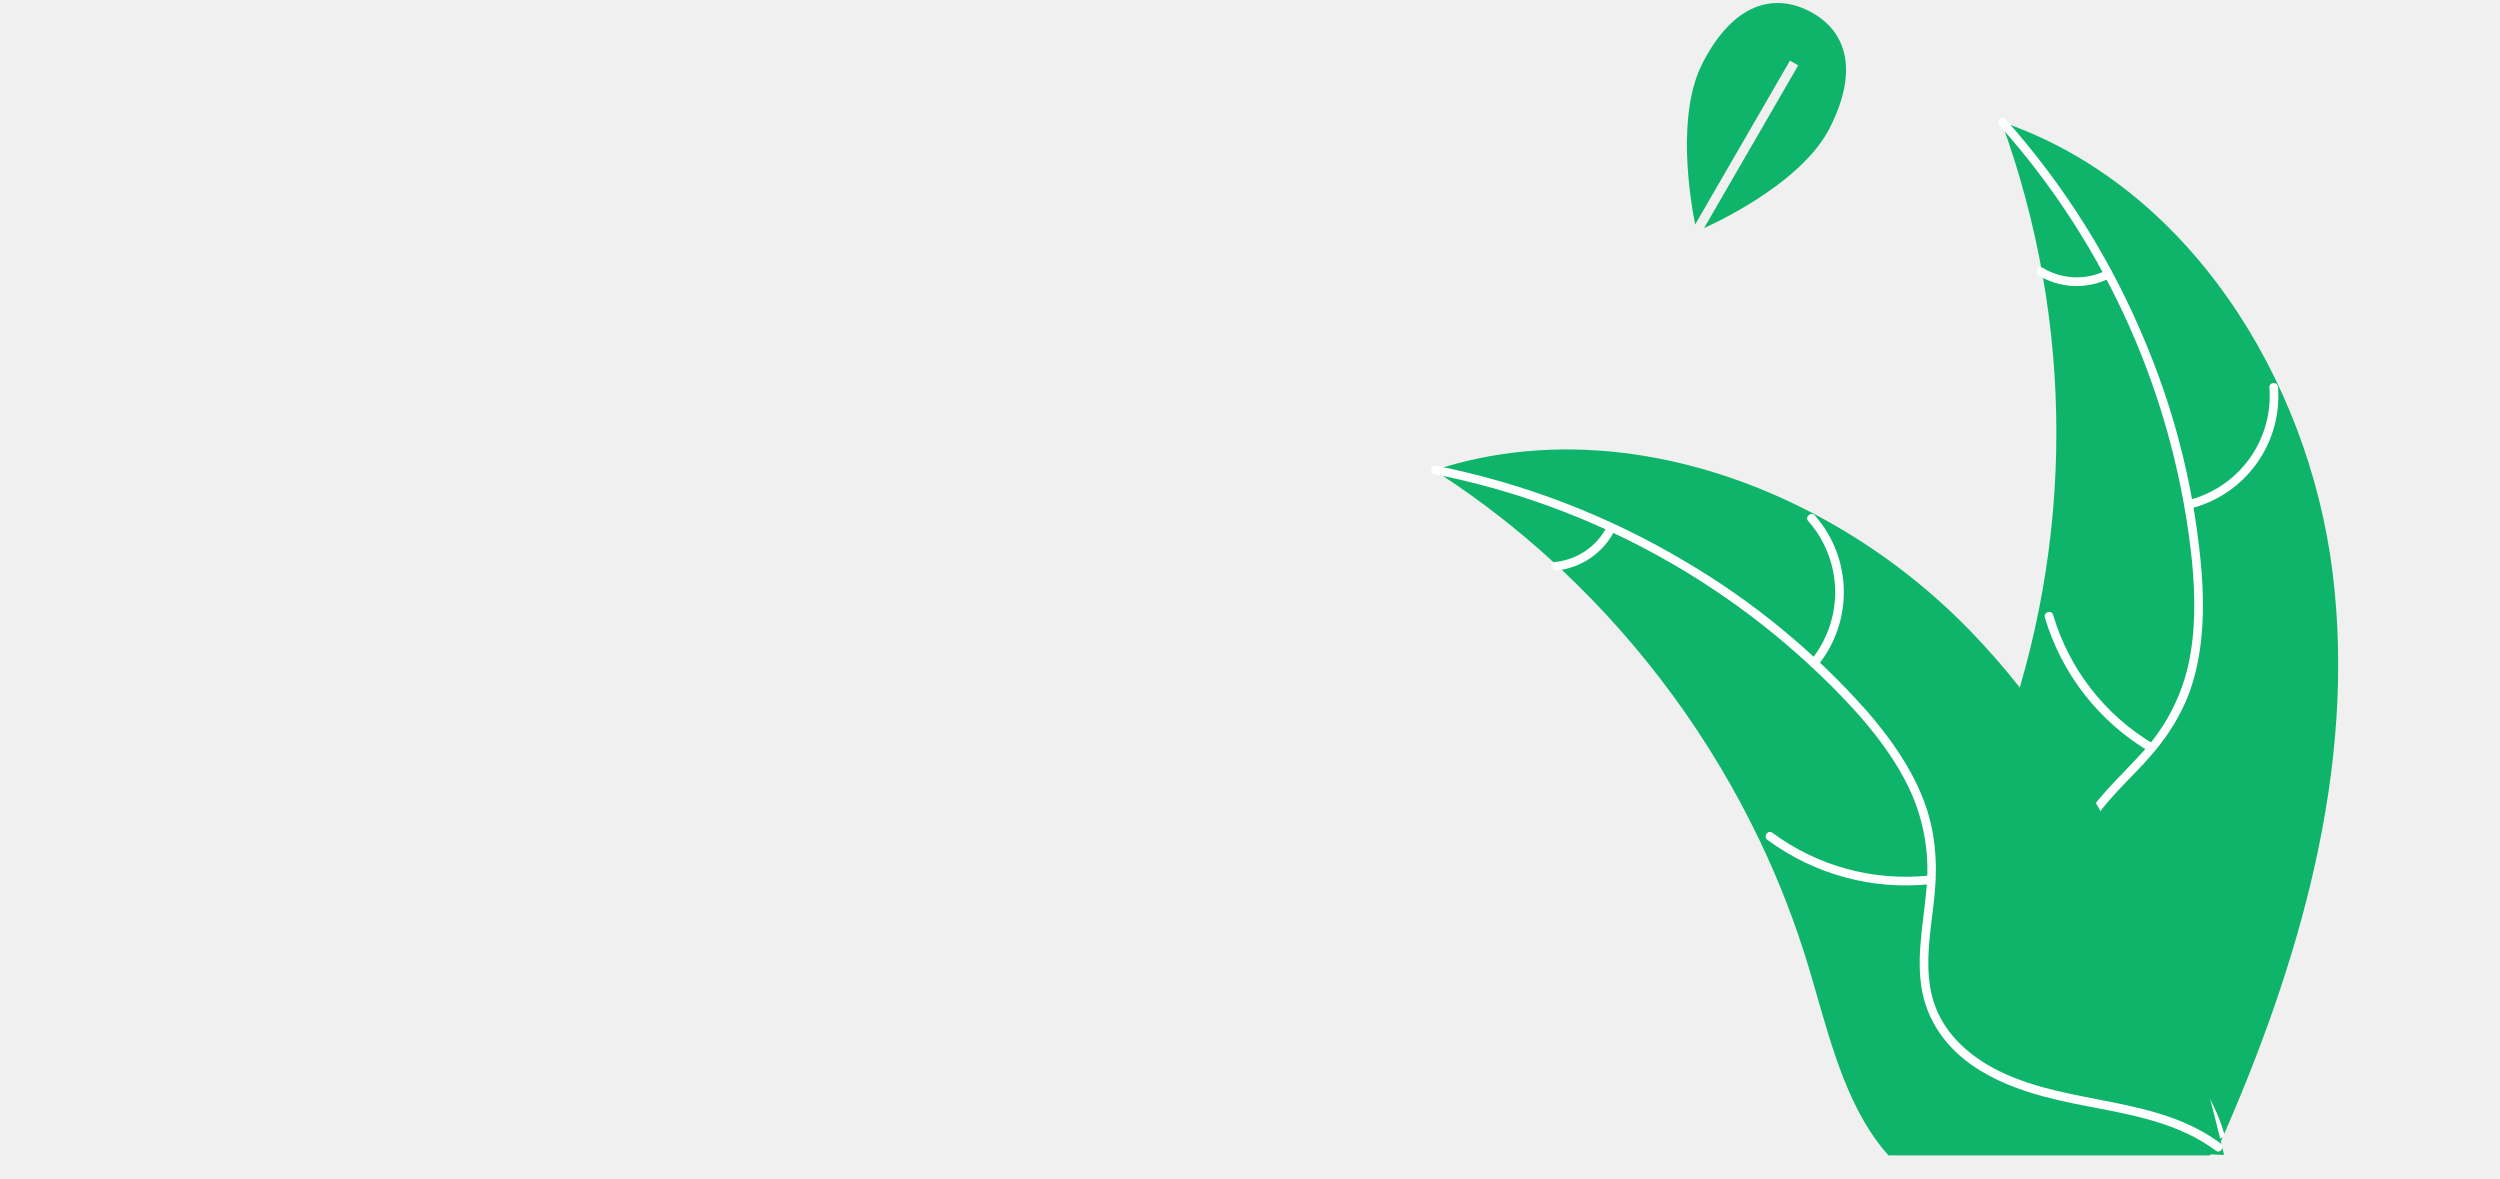
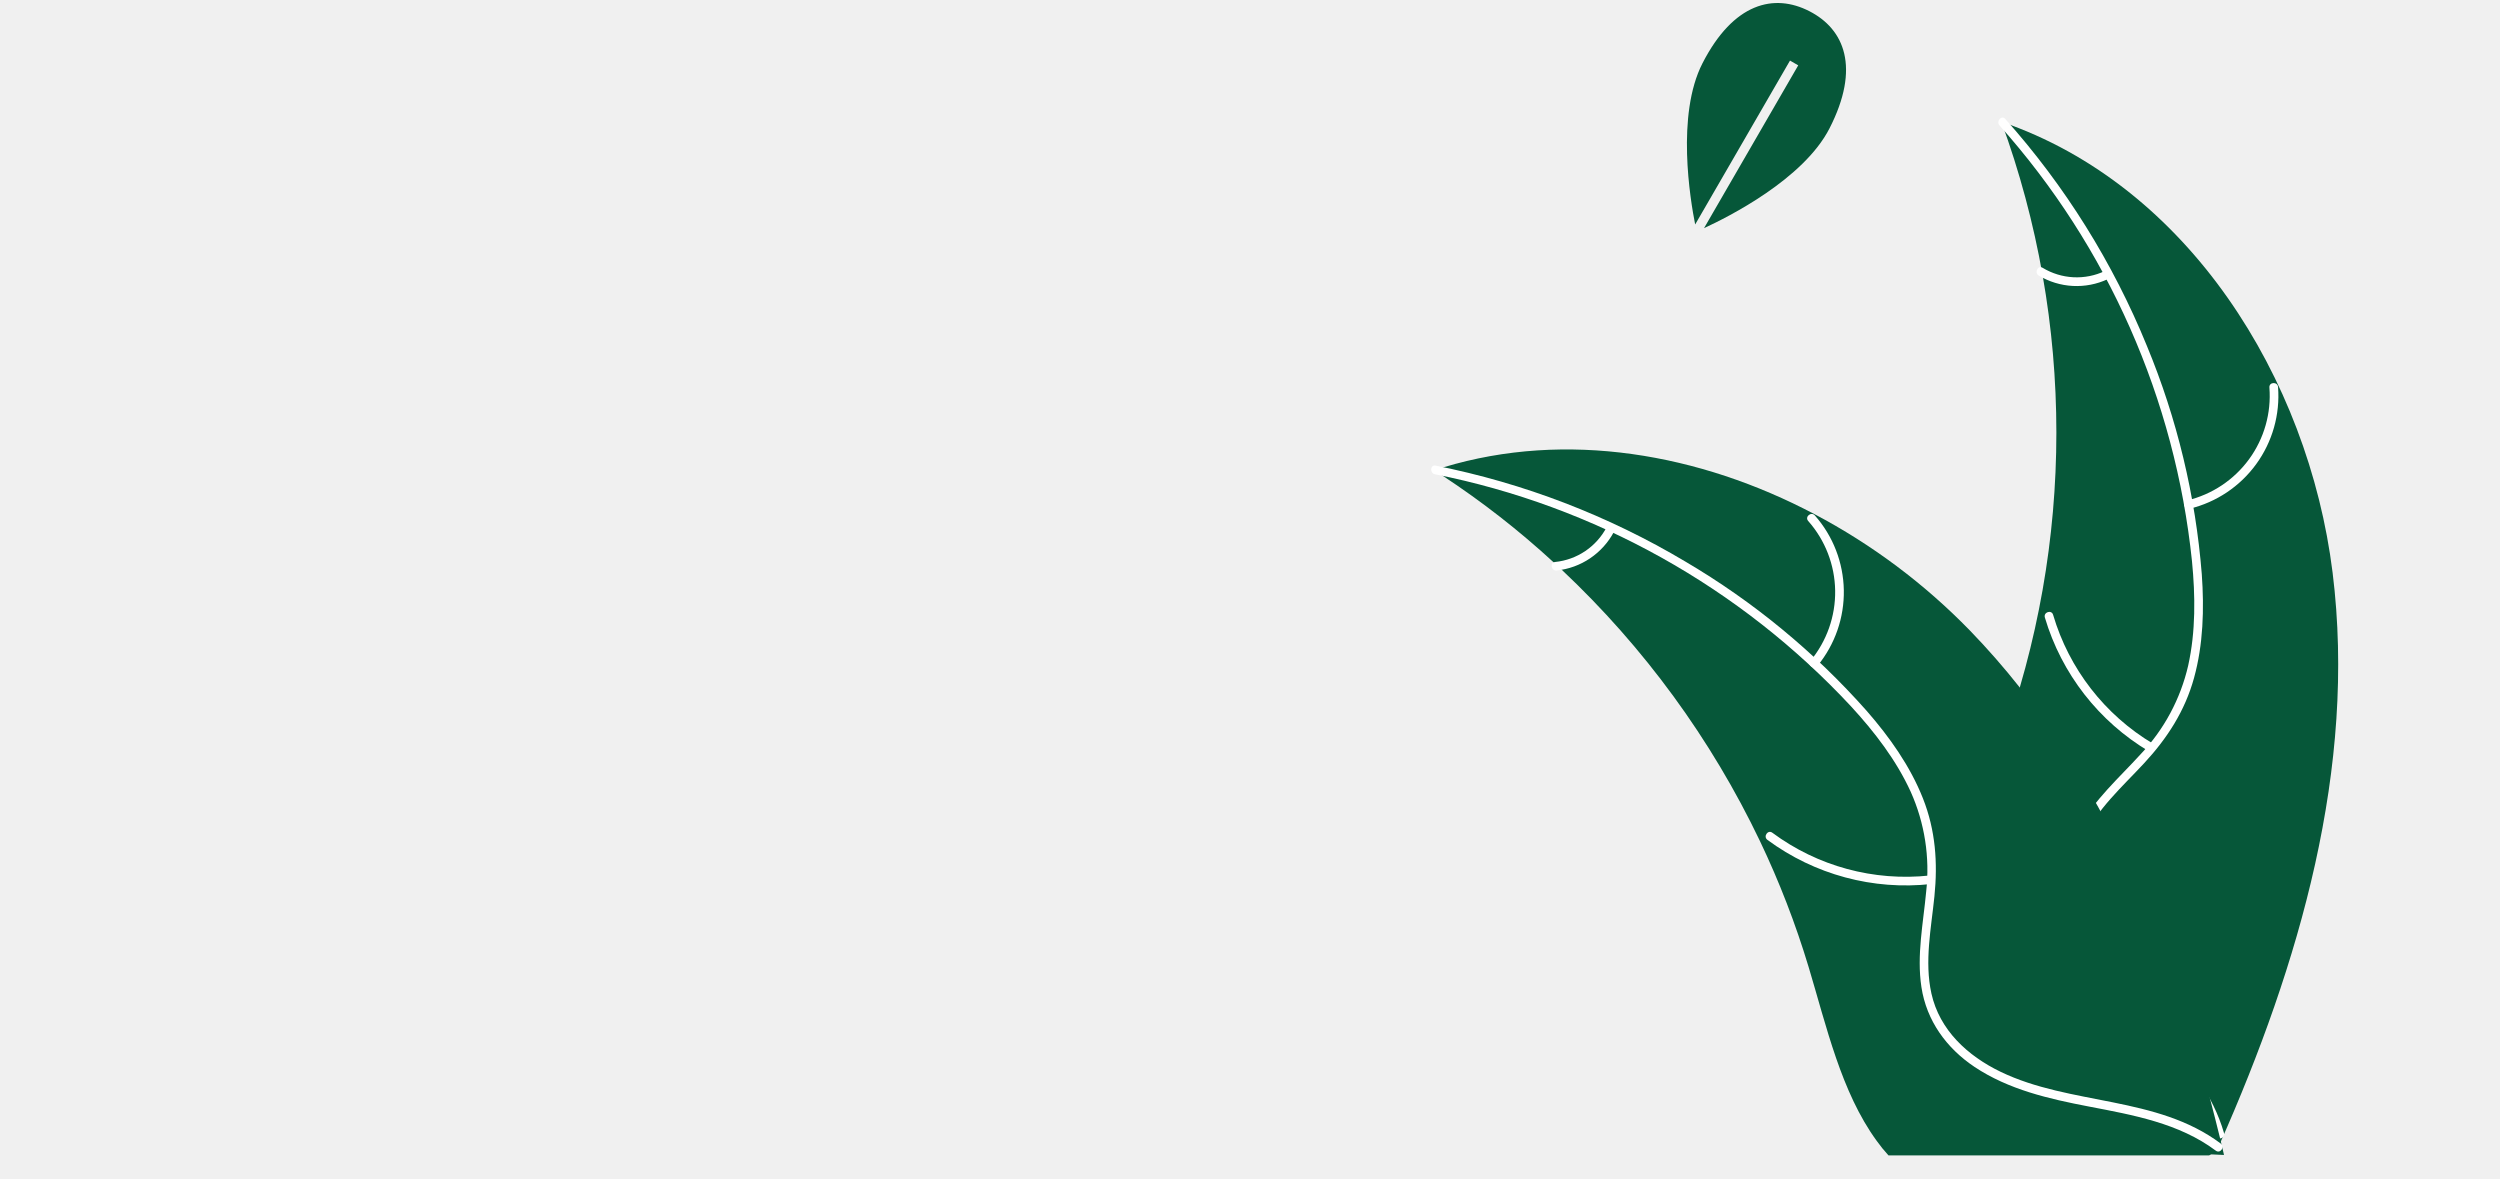
<svg xmlns="http://www.w3.org/2000/svg" width="193" height="91" viewBox="0 0 193 91" fill="none">
  <path d="M192.841 91H0.236C0.173 91 0.113 90.895 0.069 90.707C0.025 90.52 0 90.265 0 90C0 89.735 0.025 89.48 0.069 89.293C0.113 89.105 0.173 89 0.236 89H192.764C192.827 89 192.887 89.105 192.931 89.293C192.975 89.48 193 89.735 193 90C193 90.552 192.971 91 192.841 91Z" fill="#F0F0F0" />
-   <path d="M180.076 44.2C178.203 29.139 168.868 14.299 154.505 9.398C160.169 24.9 160.168 41.906 154.501 57.408C152.294 63.378 149.217 69.788 151.294 75.806C152.585 79.55 155.745 82.414 159.278 84.205C162.81 85.996 166.731 86.85 170.602 87.687L171.364 88.317C177.51 74.44 181.949 59.261 180.076 44.2Z" fill="#0EB46A" />
+   <path d="M180.076 44.2C178.203 29.139 168.868 14.299 154.505 9.398C160.169 24.9 160.168 41.906 154.501 57.408C152.294 63.378 149.217 69.788 151.294 75.806C152.585 79.55 155.745 82.414 159.278 84.205C162.81 85.996 166.731 86.85 170.602 87.687L171.364 88.317C177.51 74.44 181.949 59.261 180.076 44.2Z" fill="#065739" />
  <path d="M154.362 9.683C162.727 19.055 167.926 30.825 169.221 43.321C169.482 45.999 169.513 48.739 168.928 51.38C168.337 53.949 167.07 56.313 165.256 58.227C163.601 60.045 161.698 61.713 160.514 63.902C159.266 66.209 159.218 68.83 160.073 71.281C161.118 74.279 163.178 76.723 165.276 79.043C167.606 81.619 170.066 84.258 171.056 87.672C171.176 88.086 171.811 87.876 171.691 87.463C169.969 81.521 164.201 78.147 161.451 72.795C160.167 70.298 159.629 67.399 160.832 64.763C161.884 62.459 163.845 60.737 165.537 58.91C167.313 56.992 168.674 54.888 169.376 52.349C170.094 49.752 170.169 47.005 169.978 44.331C169.498 38.271 168.069 32.325 165.743 26.709C163.123 20.286 159.424 14.357 154.805 9.181C154.519 8.861 154.078 9.364 154.362 9.683Z" fill="white" />
  <path d="M169.041 39.273C171.108 38.771 172.929 37.55 174.179 35.83C175.43 34.109 176.028 32 175.866 29.879C175.832 29.45 175.164 29.483 175.198 29.912C175.352 31.887 174.795 33.852 173.627 35.452C172.459 37.052 170.758 38.181 168.831 38.637C168.412 38.737 168.624 39.371 169.041 39.273Z" fill="white" />
  <path d="M166.217 57.415C162.484 55.186 159.728 51.632 158.499 47.461C158.377 47.048 157.742 47.258 157.863 47.671C159.15 52.009 162.026 55.702 165.916 58.013C166.287 58.233 166.586 57.634 166.217 57.415Z" fill="white" />
  <path d="M162.502 20.919C161.743 21.28 160.906 21.447 160.066 21.404C159.227 21.361 158.411 21.111 157.692 20.675C157.324 20.45 157.026 21.049 157.391 21.273C158.188 21.75 159.089 22.026 160.017 22.075C160.944 22.124 161.869 21.945 162.712 21.554C162.794 21.524 162.862 21.464 162.902 21.385C162.941 21.307 162.95 21.216 162.925 21.132C162.897 21.048 162.836 20.979 162.757 20.939C162.678 20.899 162.586 20.892 162.502 20.919Z" fill="white" />
-   <path d="M110.722 36.299C110.947 36.446 111.173 36.593 111.399 36.745C114.424 38.734 117.283 40.966 119.946 43.418C120.155 43.604 120.364 43.796 120.567 43.988C126.922 49.964 132.111 57.068 135.872 64.939C137.366 68.072 138.619 71.314 139.621 74.638C141.004 79.228 142.139 84.314 144.877 88.068C145.158 88.463 145.464 88.84 145.792 89.198H170.536C170.592 89.169 170.649 89.147 170.705 89.118L171.693 89.164C171.654 88.989 171.609 88.808 171.569 88.633C171.546 88.531 171.518 88.43 171.496 88.328C171.479 88.26 171.462 88.193 171.45 88.13C171.445 88.108 171.439 88.085 171.434 88.068C171.422 88.006 171.405 87.95 171.394 87.893C171.146 86.883 170.89 85.872 170.626 84.862C170.626 84.856 170.626 84.856 170.621 84.85C168.594 77.156 165.907 69.562 162.152 62.618C162.039 62.41 161.927 62.195 161.802 61.986C160.093 58.865 158.131 55.89 155.937 53.089C154.73 51.559 153.447 50.091 152.092 48.691C148.584 45.08 144.53 42.043 140.078 39.692C131.204 35.006 120.929 33.211 111.444 36.073C111.202 36.147 110.964 36.22 110.722 36.299Z" fill="#0EB46A" />
+   <path d="M110.722 36.299C110.947 36.446 111.173 36.593 111.399 36.745C114.424 38.734 117.283 40.966 119.946 43.418C120.155 43.604 120.364 43.796 120.567 43.988C126.922 49.964 132.111 57.068 135.872 64.939C137.366 68.072 138.619 71.314 139.621 74.638C141.004 79.228 142.139 84.314 144.877 88.068C145.158 88.463 145.464 88.84 145.792 89.198H170.536C170.592 89.169 170.649 89.147 170.705 89.118L171.693 89.164C171.654 88.989 171.609 88.808 171.569 88.633C171.546 88.531 171.518 88.43 171.496 88.328C171.479 88.26 171.462 88.193 171.45 88.13C171.445 88.108 171.439 88.085 171.434 88.068C171.422 88.006 171.405 87.95 171.394 87.893C171.146 86.883 170.89 85.872 170.626 84.862C170.626 84.856 170.626 84.856 170.621 84.85C168.594 77.156 165.907 69.562 162.152 62.618C162.039 62.41 161.927 62.195 161.802 61.986C160.093 58.865 158.131 55.89 155.937 53.089C154.73 51.559 153.447 50.091 152.092 48.691C148.584 45.08 144.53 42.043 140.078 39.692C131.204 35.006 120.929 33.211 111.444 36.073C111.202 36.147 110.964 36.22 110.722 36.299Z" fill="#065739" />
  <path d="M110.777 36.613C123.099 39.06 134.336 45.328 142.893 54.525C144.715 56.507 146.39 58.675 147.512 61.136C148.587 63.543 148.998 66.194 148.703 68.814C148.476 71.262 147.961 73.74 148.333 76.2C148.726 78.794 150.266 80.915 152.423 82.358C155.063 84.122 158.18 84.833 161.252 85.422C164.662 86.077 168.215 86.702 171.062 88.833C171.407 89.091 171.787 88.54 171.443 88.283C166.49 84.576 159.853 85.354 154.435 82.737C151.907 81.516 149.732 79.526 149.105 76.697C148.558 74.223 149.087 71.667 149.338 69.191C149.601 66.59 149.422 64.09 148.453 61.64C147.462 59.134 145.869 56.896 144.106 54.876C140.075 50.327 135.354 46.439 130.115 43.356C124.156 39.804 117.633 37.298 110.829 35.946C110.408 35.862 110.359 36.53 110.777 36.613Z" fill="white" />
  <path d="M140.312 51.401C141.661 49.756 142.38 47.685 142.343 45.559C142.305 43.432 141.513 41.388 140.107 39.792C139.821 39.47 139.308 39.898 139.593 40.221C140.905 41.705 141.643 43.609 141.674 45.589C141.705 47.57 141.027 49.496 139.763 51.021C139.488 51.352 140.04 51.731 140.312 51.401Z" fill="white" />
  <path d="M148.981 67.588C144.658 68.055 140.318 66.877 136.825 64.287C136.48 64.03 136.099 64.58 136.444 64.837C140.084 67.525 144.603 68.743 149.1 68.246C149.529 68.198 149.407 67.54 148.981 67.588Z" fill="white" />
  <path d="M124.042 40.684C123.653 41.429 123.085 42.066 122.389 42.538C121.693 43.009 120.891 43.3 120.054 43.385C119.625 43.427 119.748 44.085 120.174 44.043C121.097 43.945 121.983 43.623 122.753 43.103C123.523 42.584 124.155 41.884 124.592 41.065C124.64 40.991 124.657 40.902 124.642 40.815C124.626 40.729 124.578 40.652 124.507 40.599C124.434 40.549 124.344 40.53 124.257 40.546C124.17 40.562 124.093 40.611 124.042 40.684Z" fill="white" />
-   <path d="M138.188 4.677L138.823 5.045L131.552 17.612C133.399 16.763 139.228 13.84 141.238 9.91C143.64 5.214 142.387 2.246 139.678 0.861C136.969 -0.525 133.83 0.196 131.428 4.892C129.392 8.872 130.486 15.424 130.867 17.329L138.188 4.677Z" fill="#0EB46A" />
+   <path d="M138.188 4.677L138.823 5.045L131.552 17.612C133.399 16.763 139.228 13.84 141.238 9.91C143.64 5.214 142.387 2.246 139.678 0.861C136.969 -0.525 133.83 0.196 131.428 4.892C129.392 8.872 130.486 15.424 130.867 17.329L138.188 4.677Z" fill="#065739" />
</svg>
